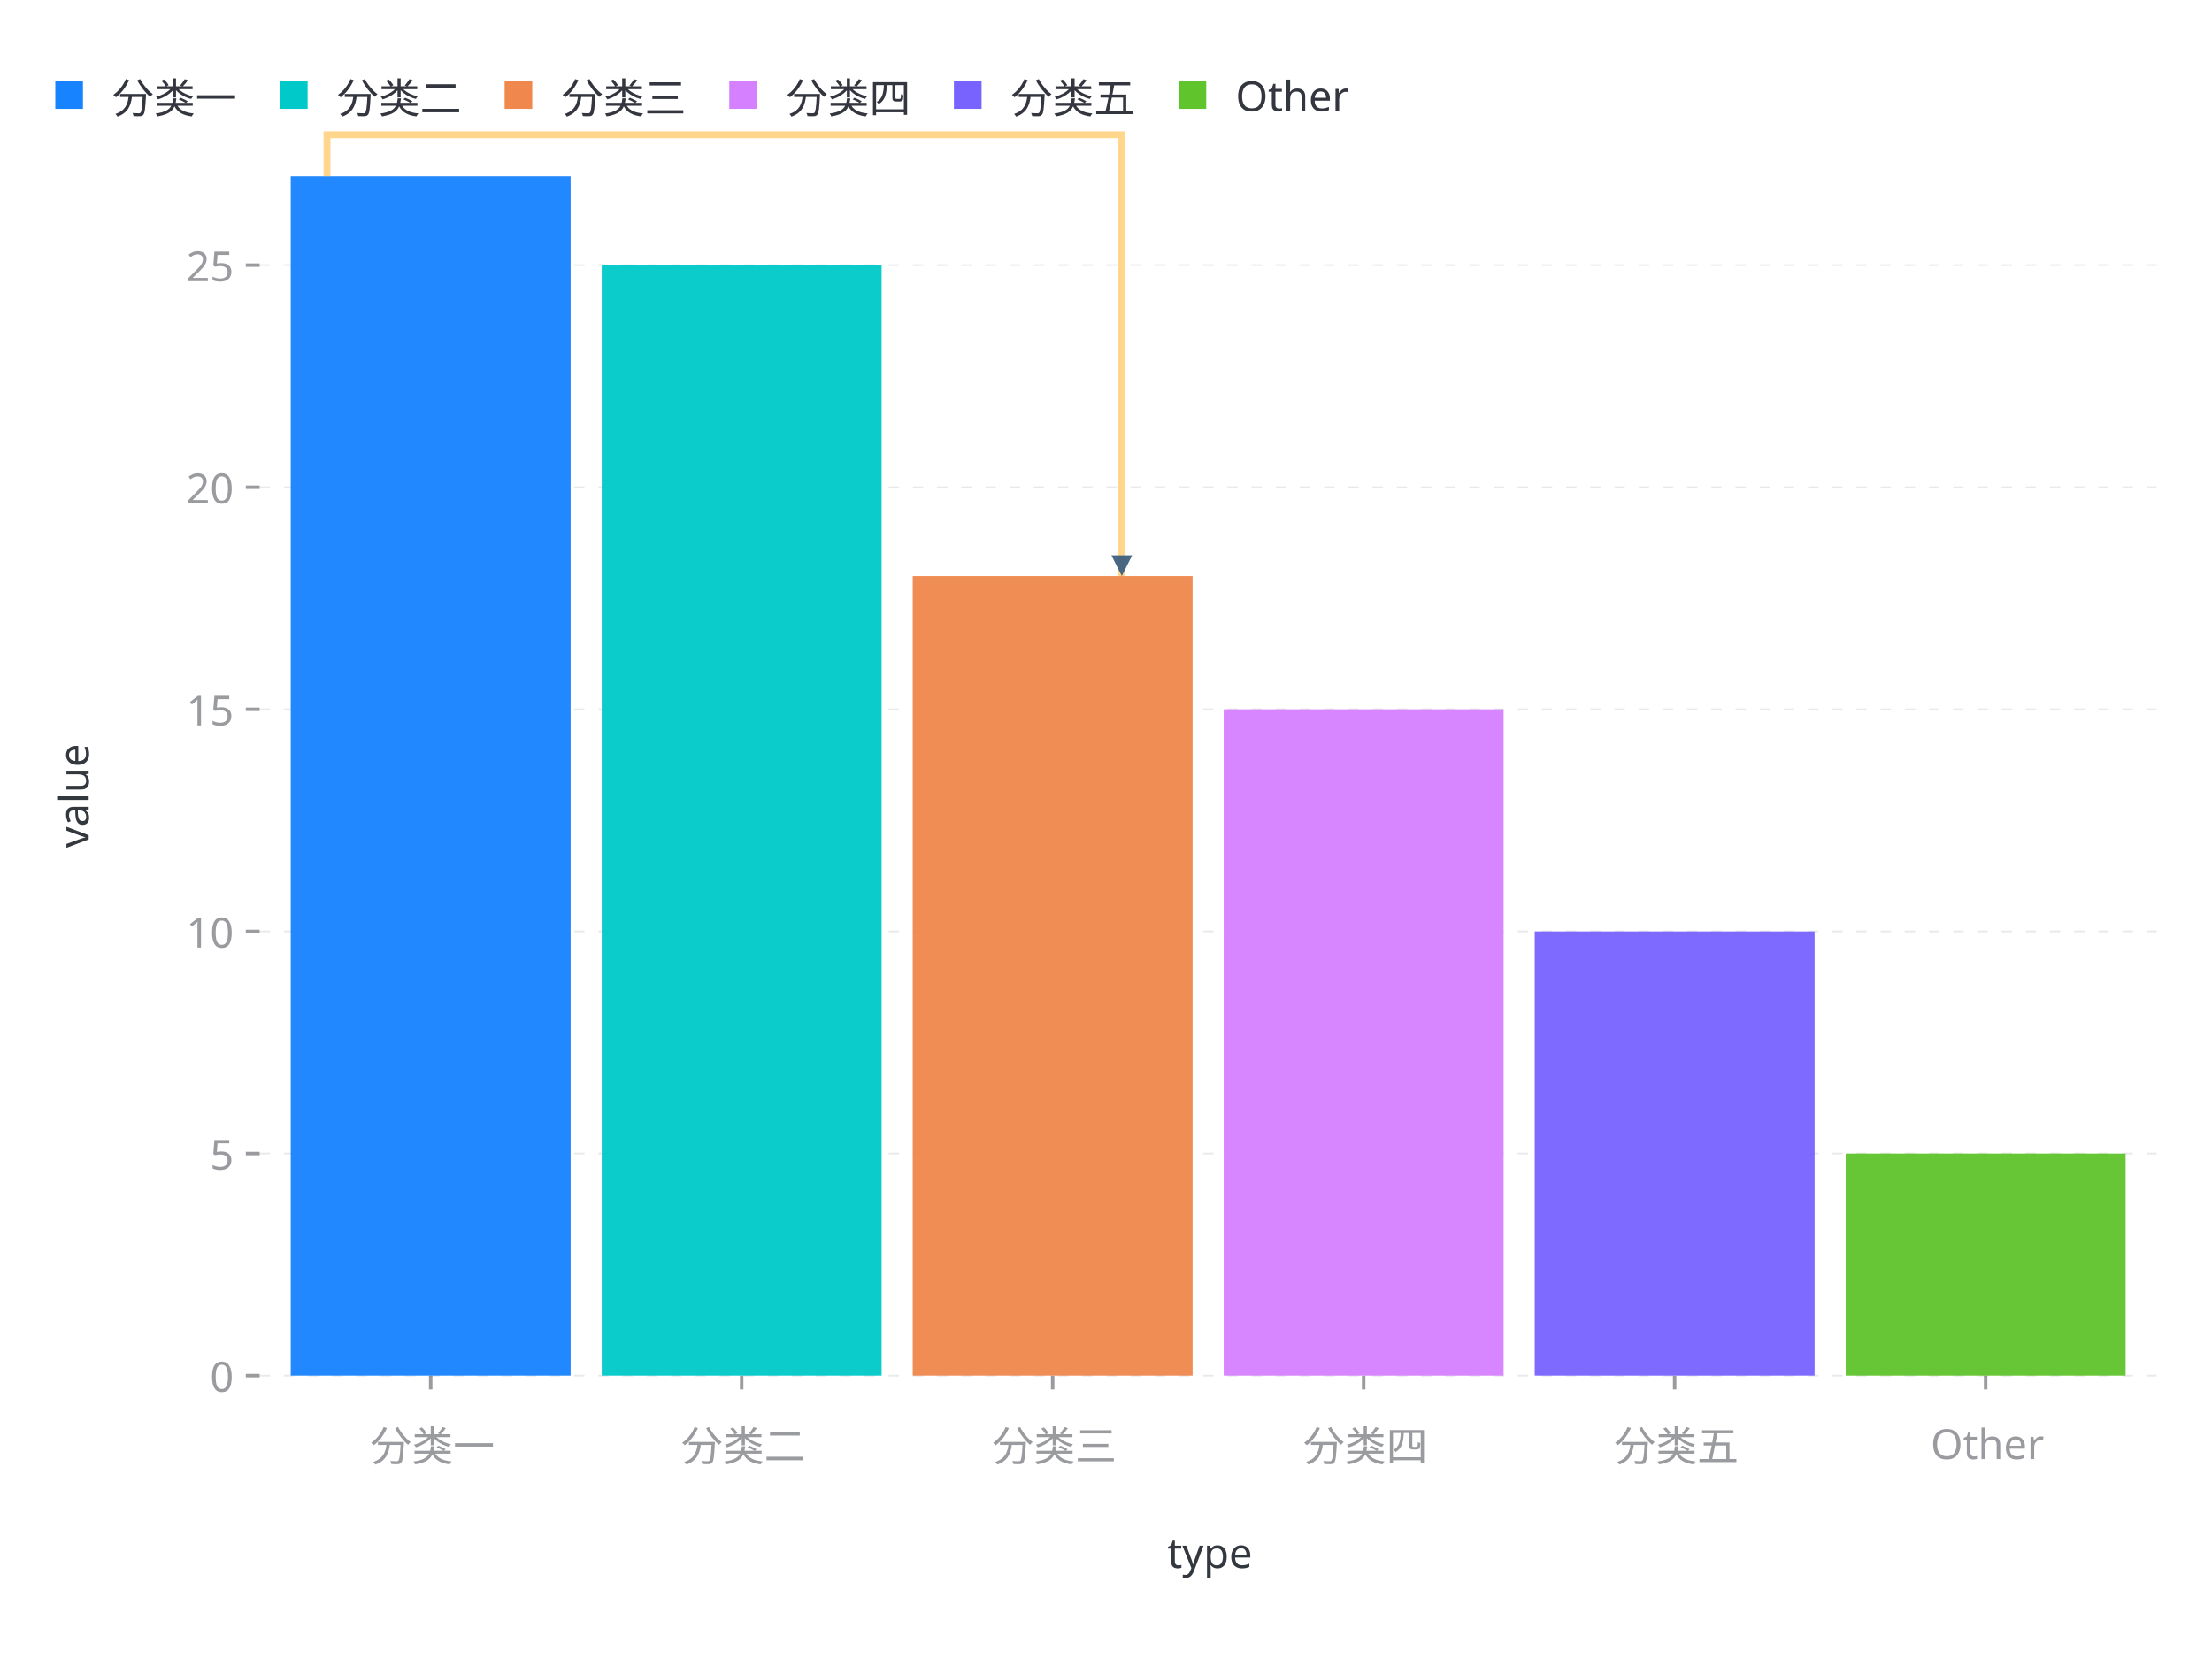
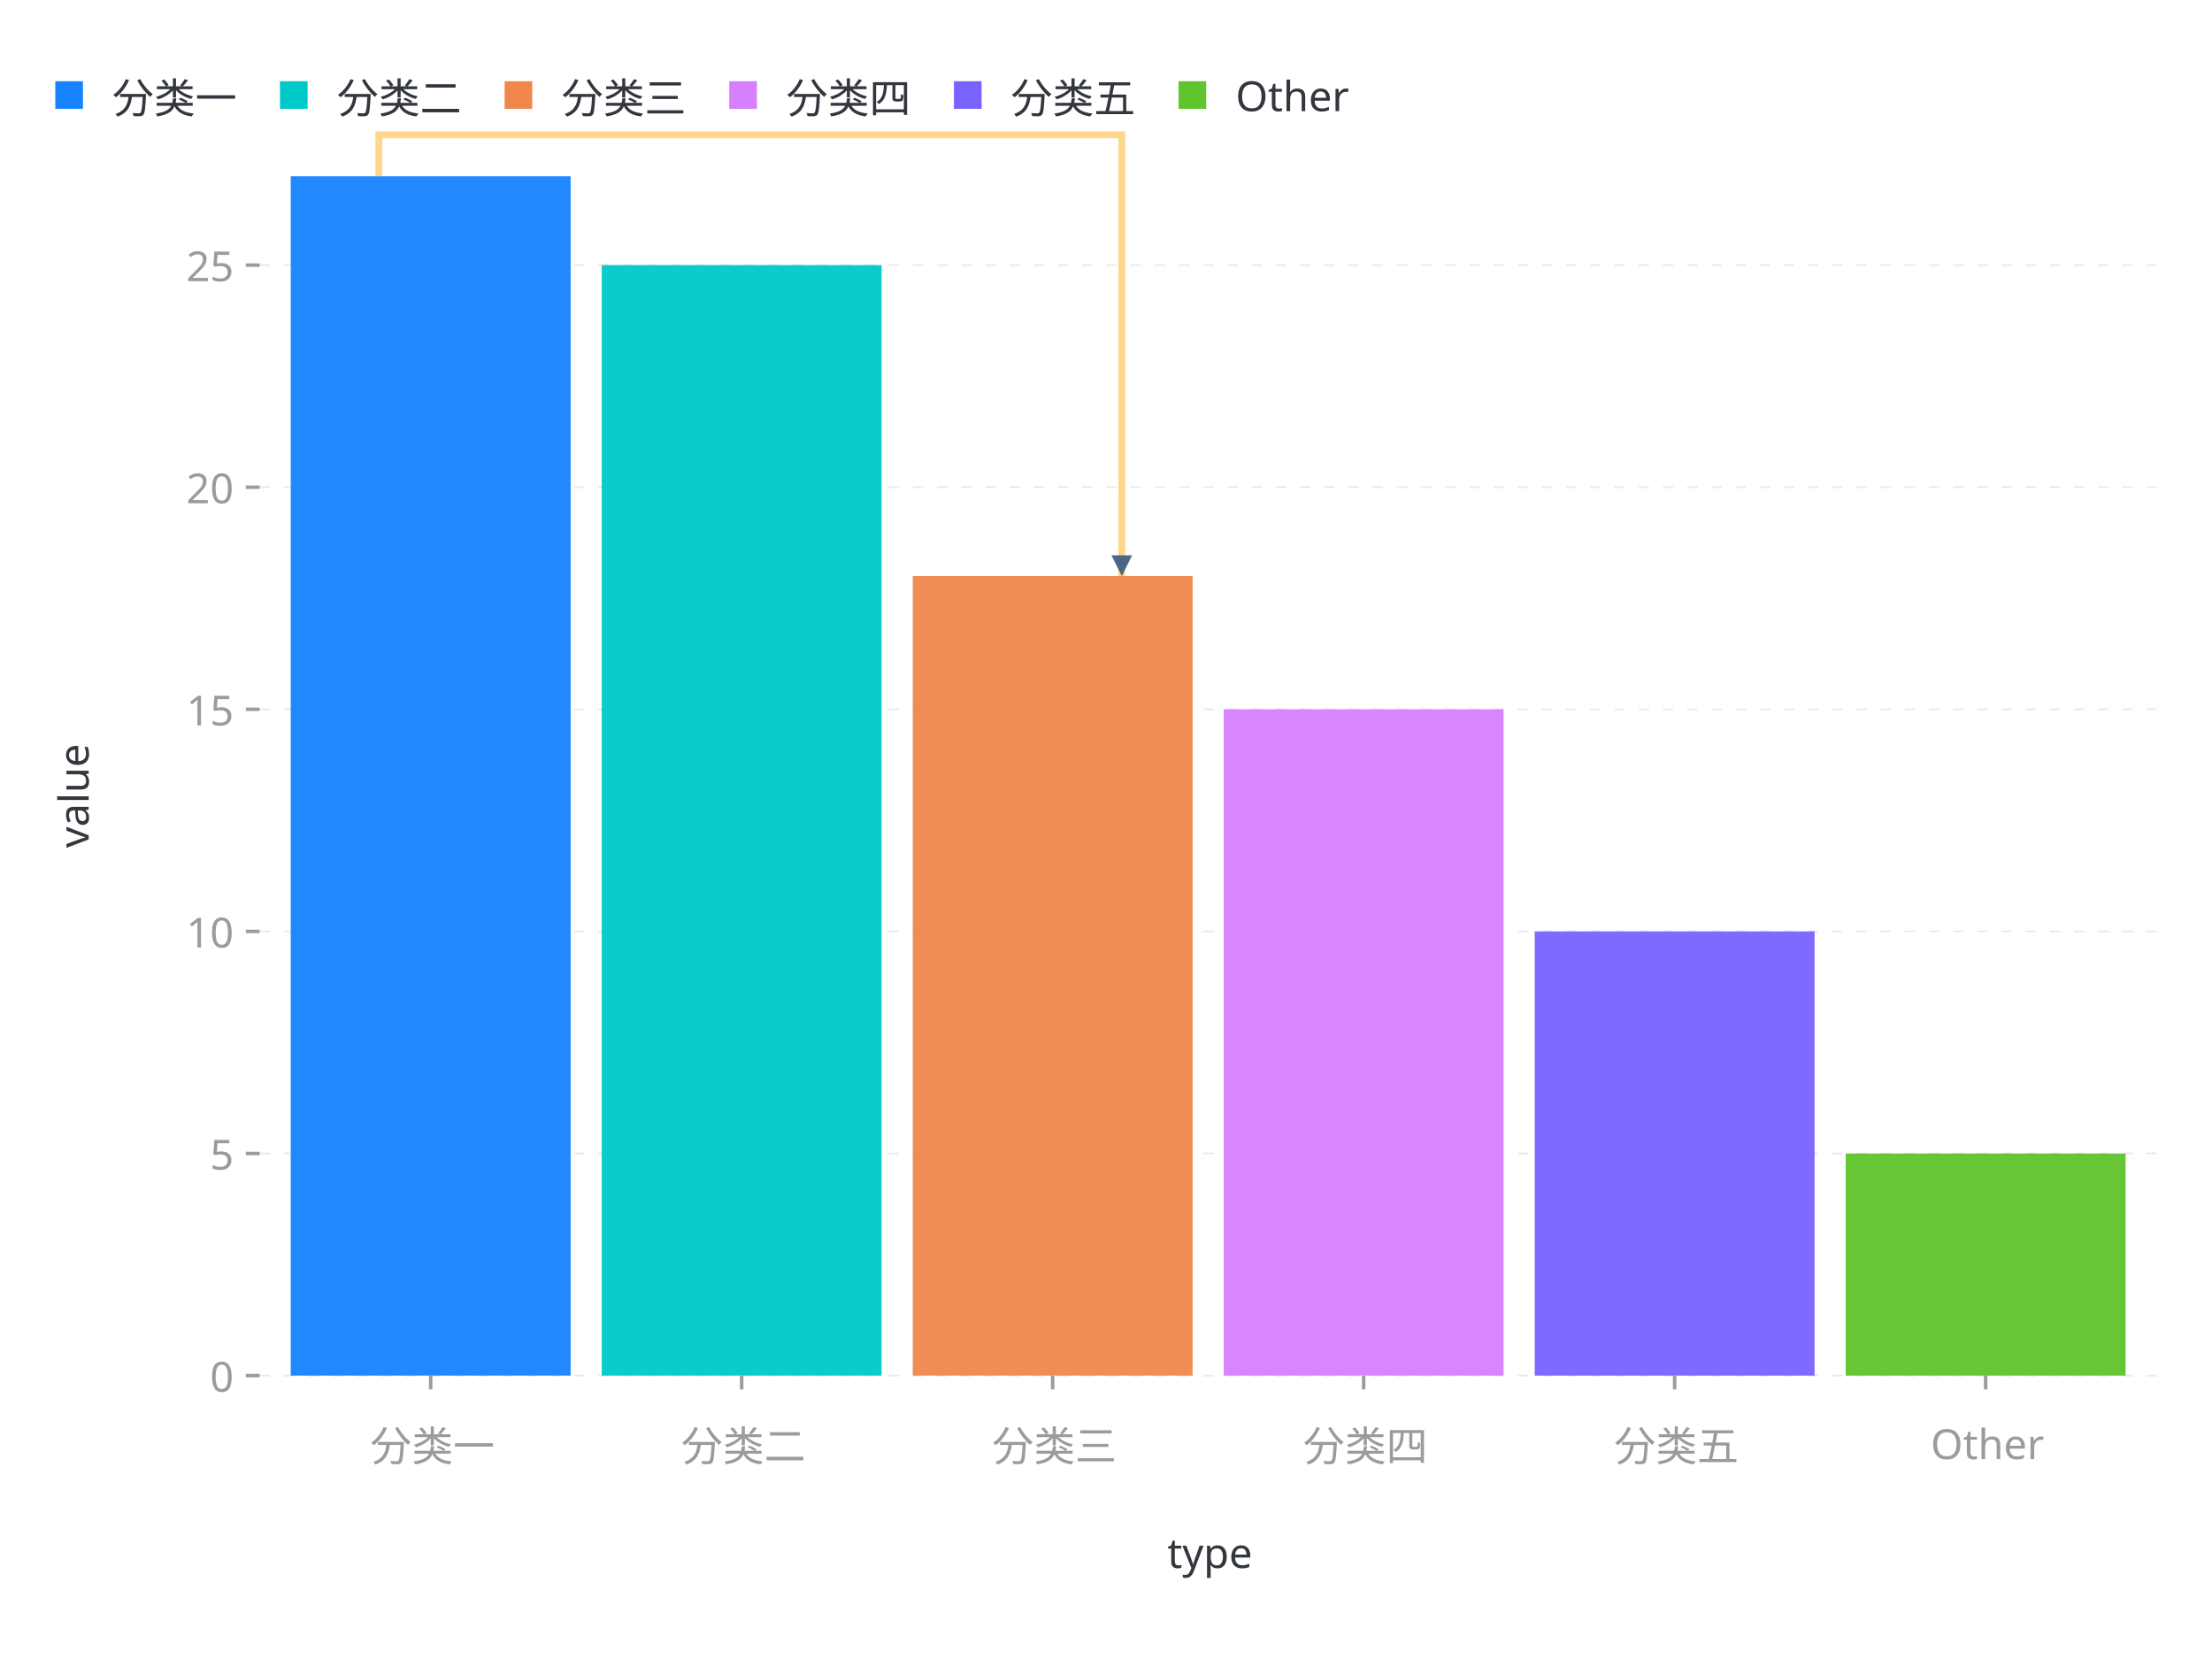
<svg xmlns="http://www.w3.org/2000/svg" width="640" height="480" color-interpolation-filters="sRGB" style="background: transparent;">
  <defs>
    <clipPath id="b" transform="matrix(1 0 0 1 -16 -16)">
      <use href="#a" transform="matrix(1 0 0 1 16 16)" />
    </clipPath>
  </defs>
  <g>
    <g fill="none">
      <g fill="none" class="view">
        <g>
          <path width="640" height="480" x="0" y="0" fill="rgba(0,0,0,0)" d="m0 0 640 0 0 480-640 0z" class="area" />
        </g>
        <g>
          <path width="608" height="448" x="16" y="16" fill="rgba(0,0,0,0)" d="m16 16 608 0 0 448-608 0z" class="area" />
        </g>
        <g>
          <path width="548.88" height="347" x="75.12" y="51" fill="rgba(0,0,0,0)" d="m75.12 51 548.88 0 0 347-548.88 0z" class="area" />
        </g>
        <g>
          <path width="548.88" height="347" x="75.12" y="51" fill="rgba(0,0,0,0)" d="m75.12 51 548.88 0 0 347-548.88 0z" class="area" />
        </g>
        <g fill="none" class="component">
          <g fill="none" transform="matrix(1 0 0 1 16 16)">
            <g fill="none" class="legend-category">
              <g fill="none" class="legend-title-group">
                <g fill="none" class="legend-title" />
              </g>
              <g fill="none" class="legend-items-group">
                <g fill="none" class="legend-items">
                  <g fill="none" class="items-navigator">
                    <g fill="none" class="navigator-content-group" clip-path="url(#b)">
                      <g fill="none" class="navigator-play-window">
                        <g fill="none" class="items-item-page">
                          <g fill="none" class="items-item">
                            <g fill="none" class="legend-category-item-background-group">
                              <g>
                                <path width="53" height="23" fill="rgba(0,0,0,0)" d="m0 0 53 0 0 23-53 0z" class="legend-category-item-background" visibility="visible" />
                              </g>
                            </g>
                            <g fill="none" class="legend-category-item-marker-group" transform="matrix(.5 0 0 .5 4 11.5)">
                              <g>
                                <path fill="rgba(23,131,255,1)" stroke-width="0" d="m-8-8 16 0 0 16-16 0Z" class="legend-category-item-marker" visibility="visible" />
                              </g>
                            </g>
                            <g fill="none" class="legend-category-item-label-group" transform="matrix(1 0 0 1 16 11.5)">
                              <g>
                                <text fill="rgba(29,33,41,1)" fill-opacity=".9" stroke-width="1" class="legend-category-item-label" dominant-baseline="central" dx=".5" dy="0" font-family="sans-serif" font-size="12" font-style="normal" font-variant="normal" font-weight="normal" paint-order="stroke" style="transform:translate(0px, 0px);" text-anchor="left" visibility="visible">分类一</text>
                              </g>
                            </g>
                            <g fill="none" class="legend-category-item-value-group" />
                          </g>
                          <g fill="none" class="items-item" transform="matrix(1 0 0 1 65 0)">
                            <g fill="none" class="legend-category-item-background-group">
                              <g>
                                <path width="53" height="23" fill="rgba(0,0,0,0)" d="m0 0 53 0 0 23-53 0z" class="legend-category-item-background" visibility="visible" />
                              </g>
                            </g>
                            <g fill="none" class="legend-category-item-marker-group" transform="matrix(.5 0 0 .5 4 11.5)">
                              <g>
                                <path fill="rgba(0,201,201,1)" stroke-width="0" d="m-8-8 16 0 0 16-16 0Z" class="legend-category-item-marker" visibility="visible" />
                              </g>
                            </g>
                            <g fill="none" class="legend-category-item-label-group" transform="matrix(1 0 0 1 16 11.5)">
                              <g>
                                <text fill="rgba(29,33,41,1)" fill-opacity=".9" stroke-width="1" class="legend-category-item-label" dominant-baseline="central" dx=".5" dy="0" font-family="sans-serif" font-size="12" font-style="normal" font-variant="normal" font-weight="normal" paint-order="stroke" style="transform:translate(0px, 0px);" text-anchor="left" visibility="visible">分类二</text>
                              </g>
                            </g>
                            <g fill="none" class="legend-category-item-value-group" />
                          </g>
                          <g fill="none" class="items-item" transform="matrix(1 0 0 1 130 0)">
                            <g fill="none" class="legend-category-item-background-group">
                              <g>
                                <path width="53" height="23" fill="rgba(0,0,0,0)" d="m0 0 53 0 0 23-53 0z" class="legend-category-item-background" visibility="visible" />
                              </g>
                            </g>
                            <g fill="none" class="legend-category-item-marker-group" transform="matrix(.5 0 0 .5 4 11.5)">
                              <g>
                                <path fill="rgba(240,136,77,1)" stroke-width="0" d="m-8-8 16 0 0 16-16 0Z" class="legend-category-item-marker" visibility="visible" />
                              </g>
                            </g>
                            <g fill="none" class="legend-category-item-label-group" transform="matrix(1 0 0 1 16 11.5)">
                              <g>
                                <text fill="rgba(29,33,41,1)" fill-opacity=".9" stroke-width="1" class="legend-category-item-label" dominant-baseline="central" dx=".5" dy="0" font-family="sans-serif" font-size="12" font-style="normal" font-variant="normal" font-weight="normal" paint-order="stroke" style="transform:translate(0px, 0px);" text-anchor="left" visibility="visible">分类三</text>
                              </g>
                            </g>
                            <g fill="none" class="legend-category-item-value-group" />
                          </g>
                          <g fill="none" class="items-item" transform="matrix(1 0 0 1 195 0)">
                            <g fill="none" class="legend-category-item-background-group">
                              <g>
                                <path width="53" height="23" fill="rgba(0,0,0,0)" d="m0 0 53 0 0 23-53 0z" class="legend-category-item-background" visibility="visible" />
                              </g>
                            </g>
                            <g fill="none" class="legend-category-item-marker-group" transform="matrix(.5 0 0 .5 4 11.5)">
                              <g>
                                <path fill="rgba(213,128,255,1)" stroke-width="0" d="m-8-8 16 0 0 16-16 0Z" class="legend-category-item-marker" visibility="visible" />
                              </g>
                            </g>
                            <g fill="none" class="legend-category-item-label-group" transform="matrix(1 0 0 1 16 11.5)">
                              <g>
                                <text fill="rgba(29,33,41,1)" fill-opacity=".9" stroke-width="1" class="legend-category-item-label" dominant-baseline="central" dx=".5" dy="0" font-family="sans-serif" font-size="12" font-style="normal" font-variant="normal" font-weight="normal" paint-order="stroke" style="transform:translate(0px, 0px);" text-anchor="left" visibility="visible">分类四</text>
                              </g>
                            </g>
                            <g fill="none" class="legend-category-item-value-group" />
                          </g>
                          <g fill="none" class="items-item" transform="matrix(1 0 0 1 260 0)">
                            <g fill="none" class="legend-category-item-background-group">
                              <g>
                                <path width="53" height="23" fill="rgba(0,0,0,0)" d="m0 0 53 0 0 23-53 0z" class="legend-category-item-background" visibility="visible" />
                              </g>
                            </g>
                            <g fill="none" class="legend-category-item-marker-group" transform="matrix(.5 0 0 .5 4 11.5)">
                              <g>
                                <path fill="rgba(120,99,255,1)" stroke-width="0" d="m-8-8 16 0 0 16-16 0Z" class="legend-category-item-marker" visibility="visible" />
                              </g>
                            </g>
                            <g fill="none" class="legend-category-item-label-group" transform="matrix(1 0 0 1 16 11.5)">
                              <g>
                                <text fill="rgba(29,33,41,1)" fill-opacity=".9" stroke-width="1" class="legend-category-item-label" dominant-baseline="central" dx=".5" dy="0" font-family="sans-serif" font-size="12" font-style="normal" font-variant="normal" font-weight="normal" paint-order="stroke" style="transform:translate(0px, 0px);" text-anchor="left" visibility="visible">分类五</text>
                              </g>
                            </g>
                            <g fill="none" class="legend-category-item-value-group" />
                          </g>
                          <g fill="none" class="items-item" transform="matrix(1 0 0 1 325 0)">
                            <g fill="none" class="legend-category-item-background-group">
                              <g>
                                <path width="49.76" height="23" fill="rgba(0,0,0,0)" d="m0 0 49.76 0 0 23-49.76 0z" class="legend-category-item-background" visibility="visible" />
                              </g>
                            </g>
                            <g fill="none" class="legend-category-item-marker-group" transform="matrix(.5 0 0 .5 4 11.5)">
                              <g>
                                <path fill="rgba(96,196,45,1)" stroke-width="0" d="m-8-8 16 0 0 16-16 0Z" class="legend-category-item-marker" visibility="visible" />
                              </g>
                            </g>
                            <g fill="none" class="legend-category-item-label-group" transform="matrix(1 0 0 1 16 11.5)">
                              <g>
                                <text fill="rgba(29,33,41,1)" fill-opacity=".9" stroke-width="1" class="legend-category-item-label" dominant-baseline="central" dx=".5" dy="0" font-family="sans-serif" font-size="12" font-style="normal" font-variant="normal" font-weight="normal" paint-order="stroke" style="transform:translate(0px, 0px);" text-anchor="left" visibility="visible">Other</text>
                              </g>
                            </g>
                            <g fill="none" class="legend-category-item-value-group" />
                          </g>
                        </g>
                      </g>
                    </g>
                    <g fill="none" class="navigator-controller" />
                    <g>
                      <path id="a" width="374.76" height="23" fill="none" d="m0 0 374.76 0 0 23-374.76 0z" class="navigator-clip-path" />
                    </g>
                  </g>
                </g>
              </g>
            </g>
          </g>
        </g>
        <g fill="none" class="component">
          <g fill="none" class="axis">
            <g fill="none" class="axis-grid-group" />
            <g fill="none" class="axis-main-group">
              <g fill="none" class="axis-line-group">
                <g>
                  <line x1="75.12" x2="624" y1="398" y2="398" fill="none" stroke="rgba(29,33,41,1)" stroke-opacity=".45" stroke-width=".5" class="axis-line axis-line" opacity="0" />
                </g>
              </g>
              <g fill="none" class="axis-tick-group">
                <g fill="none" class="axis-tick" transform="matrix(1 0 0 1 124.6092 398)">
                  <g>
                    <line x1="0" x2="0" y1="0" y2="4" fill="none" stroke="rgba(29,33,41,1)" stroke-width="1" class="axis-tick-item" opacity=".45" />
                  </g>
                </g>
                <g fill="none" class="axis-tick" transform="matrix(1 0 0 1 214.5895 398)">
                  <g>
                    <line x1="0" x2="0" y1="0" y2="4" fill="none" stroke="rgba(29,33,41,1)" stroke-width="1" class="axis-tick-item" opacity=".45" />
                  </g>
                </g>
                <g fill="none" class="axis-tick" transform="matrix(1 0 0 1 304.5698 398)">
                  <g>
                    <line x1="0" x2="0" y1="0" y2="4" fill="none" stroke="rgba(29,33,41,1)" stroke-width="1" class="axis-tick-item" opacity=".45" />
                  </g>
                </g>
                <g fill="none" class="axis-tick" transform="matrix(1 0 0 1 394.5502 398)">
                  <g>
                    <line x1="0" x2="0" y1="0" y2="4" fill="none" stroke="rgba(29,33,41,1)" stroke-width="1" class="axis-tick-item" opacity=".45" />
                  </g>
                </g>
                <g fill="none" class="axis-tick" transform="matrix(1 0 0 1 484.5305 398)">
                  <g>
                    <line x1="0" x2="0" y1="0" y2="4" fill="none" stroke="rgba(29,33,41,1)" stroke-width="1" class="axis-tick-item" opacity=".45" />
                  </g>
                </g>
                <g fill="none" class="axis-tick" transform="matrix(1 0 0 1 574.5108 398)">
                  <g>
                    <line x1="0" x2="0" y1="0" y2="4" fill="none" stroke="rgba(29,33,41,1)" stroke-width="1" class="axis-tick-item" opacity=".45" />
                  </g>
                </g>
              </g>
              <g fill="none" class="axis-label-group">
                <g fill="none" class="axis-label" transform="matrix(1 0 0 1 124.6092 406)">
                  <g>
                    <text fill="rgba(29,33,41,1)" stroke-width="1" class="axis-label-item" dominant-baseline="central" dx=".5" dy="11.5" font-family="sans-serif" font-size="12" font-style="normal" font-variant="normal" font-weight="normal" opacity=".45" paint-order="stroke" style="transform:translate(0px, 0px);" text-anchor="middle" visibility="visible">分类一</text>
                  </g>
                </g>
                <g fill="none" class="axis-label" transform="matrix(1 0 0 1 214.5895 406)">
                  <g>
                    <text fill="rgba(29,33,41,1)" stroke-width="1" class="axis-label-item" dominant-baseline="central" dx=".5" dy="11.5" font-family="sans-serif" font-size="12" font-style="normal" font-variant="normal" font-weight="normal" opacity=".45" paint-order="stroke" style="transform:translate(0px, 0px);" text-anchor="middle" visibility="visible">分类二</text>
                  </g>
                </g>
                <g fill="none" class="axis-label" transform="matrix(1 0 0 1 304.5698 406)">
                  <g>
                    <text fill="rgba(29,33,41,1)" stroke-width="1" class="axis-label-item" dominant-baseline="central" dx=".5" dy="11.5" font-family="sans-serif" font-size="12" font-style="normal" font-variant="normal" font-weight="normal" opacity=".45" paint-order="stroke" style="transform:translate(0px, 0px);" text-anchor="middle" visibility="visible">分类三</text>
                  </g>
                </g>
                <g fill="none" class="axis-label" transform="matrix(1 0 0 1 394.5502 406)">
                  <g>
                    <text fill="rgba(29,33,41,1)" stroke-width="1" class="axis-label-item" dominant-baseline="central" dx=".5" dy="11.5" font-family="sans-serif" font-size="12" font-style="normal" font-variant="normal" font-weight="normal" opacity=".45" paint-order="stroke" style="transform:translate(0px, 0px);" text-anchor="middle" visibility="visible">分类四</text>
                  </g>
                </g>
                <g fill="none" class="axis-label" transform="matrix(1 0 0 1 484.5305 406)">
                  <g>
                    <text fill="rgba(29,33,41,1)" stroke-width="1" class="axis-label-item" dominant-baseline="central" dx=".5" dy="11.5" font-family="sans-serif" font-size="12" font-style="normal" font-variant="normal" font-weight="normal" opacity=".45" paint-order="stroke" style="transform:translate(0px, 0px);" text-anchor="middle" visibility="visible">分类五</text>
                  </g>
                </g>
                <g fill="none" class="axis-label" transform="matrix(1 0 0 1 574.5108 406)">
                  <g>
                    <text fill="rgba(29,33,41,1)" stroke-width="1" class="axis-label-item" dominant-baseline="central" dx=".5" dy="11.5" font-family="sans-serif" font-size="12" font-style="normal" font-variant="normal" font-weight="normal" opacity=".45" paint-order="stroke" style="transform:translate(0px, 0px);" text-anchor="middle" visibility="visible">Other</text>
                  </g>
                </g>
              </g>
            </g>
            <g fill="none" class="axis-title-group" transform="matrix(1 0 0 1 349.56 452.5)">
              <g transform="matrix(1 0 0 1 0 8)">
                <text fill="rgba(29,33,41,1)" stroke-width="1" class="axis-title" dominant-baseline="central" dx=".5" dy="-11.5" font-family="sans-serif" font-size="12" font-style="normal" font-variant="normal" font-weight="normal" opacity=".9" paint-order="stroke" style="transform:translate(0px, 0px);" text-anchor="middle">type</text>
              </g>
            </g>
          </g>
        </g>
        <g fill="none" class="component">
          <g fill="none" class="axis">
            <g fill="none" class="axis-grid-group">
              <g fill="none" class="axis-grid">
                <g fill="none" class="grid-line-group">
                  <g>
                    <path fill="none" stroke="rgba(29,33,41,1)" stroke-dasharray="3,4" stroke-opacity=".1" stroke-width=".5" d="m75.12 398 548.88 0" class="grid-line" />
                  </g>
                  <g>
                    <path fill="none" stroke="rgba(29,33,41,1)" stroke-dasharray="3,4" stroke-opacity=".1" stroke-width=".5" d="m75.12 333.741 548.88 0" class="grid-line" />
                  </g>
                  <g>
                    <path fill="none" stroke="rgba(29,33,41,1)" stroke-dasharray="3,4" stroke-opacity=".1" stroke-width=".5" d="m75.12 269.481 548.88 0" class="grid-line" />
                  </g>
                  <g>
                    <path fill="none" stroke="rgba(29,33,41,1)" stroke-dasharray="3,4" stroke-opacity=".1" stroke-width=".5" d="m75.12 205.222 548.88 0" class="grid-line" />
                  </g>
                  <g>
                    <path fill="none" stroke="rgba(29,33,41,1)" stroke-dasharray="3,4" stroke-opacity=".1" stroke-width=".5" d="m75.12 140.963 548.88 0" class="grid-line" />
                  </g>
                  <g>
                    <path fill="none" stroke="rgba(29,33,41,1)" stroke-dasharray="3,4" stroke-opacity=".1" stroke-width=".5" d="m75.12 76.704 548.88 0" class="grid-line" />
                  </g>
                </g>
                <g fill="none" class="grid-region-group" />
              </g>
            </g>
            <g fill="none" class="axis-main-group">
              <g fill="none" class="axis-line-group">
                <g>
                  <line x1="75.12" x2="75.12" y1="398" y2="51" fill="none" stroke="rgba(29,33,41,1)" stroke-opacity=".45" stroke-width=".5" class="axis-line axis-line" opacity="0" />
                </g>
              </g>
              <g fill="none" class="axis-tick-group">
                <g fill="none" class="axis-tick" transform="matrix(1 0 0 1 75.12 398)">
                  <g>
                    <line x1="0" x2="-4" y1="0" y2="0" fill="none" stroke="rgba(29,33,41,1)" stroke-width="1" class="axis-tick-item" opacity=".45" />
                  </g>
                </g>
                <g fill="none" class="axis-tick" transform="matrix(1 0 0 1 75.12 333.7408)">
                  <g>
                    <line x1="0" x2="-4" y1="0" y2="0" fill="none" stroke="rgba(29,33,41,1)" stroke-width="1" class="axis-tick-item" opacity=".45" />
                  </g>
                </g>
                <g fill="none" class="axis-tick" transform="matrix(1 0 0 1 75.12 269.4815)">
                  <g>
                    <line x1="0" x2="-4" y1="0" y2="0" fill="none" stroke="rgba(29,33,41,1)" stroke-width="1" class="axis-tick-item" opacity=".45" />
                  </g>
                </g>
                <g fill="none" class="axis-tick" transform="matrix(1 0 0 1 75.12 205.2222)">
                  <g>
                    <line x1="0" x2="-4" y1="0" y2="0" fill="none" stroke="rgba(29,33,41,1)" stroke-width="1" class="axis-tick-item" opacity=".45" />
                  </g>
                </g>
                <g fill="none" class="axis-tick" transform="matrix(1 0 0 1 75.12 140.963)">
                  <g>
                    <line x1="0" x2="-4" y1="0" y2="0" fill="none" stroke="rgba(29,33,41,1)" stroke-width="1" class="axis-tick-item" opacity=".45" />
                  </g>
                </g>
                <g fill="none" class="axis-tick" transform="matrix(1 0 0 1 75.12 76.7037)">
                  <g>
                    <line x1="0" x2="-4" y1="0" y2="0" fill="none" stroke="rgba(29,33,41,1)" stroke-width="1" class="axis-tick-item" opacity=".45" />
                  </g>
                </g>
              </g>
              <g fill="none" class="axis-label-group">
                <g fill="none" class="axis-label" transform="matrix(1 0 0 1 67.12 398)">
                  <g>
                    <text fill="rgba(29,33,41,1)" stroke-width="1" class="axis-label-item" dominant-baseline="central" dx=".5" dy="0" font-family="sans-serif" font-size="12" font-style="normal" font-variant="normal" font-weight="normal" opacity=".45" paint-order="stroke" style="transform:translate(0px, 0px);" text-anchor="end" visibility="visible">0</text>
                  </g>
                </g>
                <g fill="none" class="axis-label" transform="matrix(1 0 0 1 67.12 333.7408)">
                  <g>
                    <text fill="rgba(29,33,41,1)" stroke-width="1" class="axis-label-item" dominant-baseline="central" dx=".5" dy="0" font-family="sans-serif" font-size="12" font-style="normal" font-variant="normal" font-weight="normal" opacity=".45" paint-order="stroke" style="transform:translate(0px, 0px);" text-anchor="end" visibility="visible">5</text>
                  </g>
                </g>
                <g fill="none" class="axis-label" transform="matrix(1 0 0 1 67.12 269.4815)">
                  <g>
                    <text fill="rgba(29,33,41,1)" stroke-width="1" class="axis-label-item" dominant-baseline="central" dx=".5" dy="0" font-family="sans-serif" font-size="12" font-style="normal" font-variant="normal" font-weight="normal" opacity=".45" paint-order="stroke" style="transform:translate(0px, 0px);" text-anchor="end" visibility="visible">10</text>
                  </g>
                </g>
                <g fill="none" class="axis-label" transform="matrix(1 0 0 1 67.12 205.2222)">
                  <g>
                    <text fill="rgba(29,33,41,1)" stroke-width="1" class="axis-label-item" dominant-baseline="central" dx=".5" dy="0" font-family="sans-serif" font-size="12" font-style="normal" font-variant="normal" font-weight="normal" opacity=".45" paint-order="stroke" style="transform:translate(0px, 0px);" text-anchor="end" visibility="visible">15</text>
                  </g>
                </g>
                <g fill="none" class="axis-label" transform="matrix(1 0 0 1 67.12 140.963)">
                  <g>
                    <text fill="rgba(29,33,41,1)" stroke-width="1" class="axis-label-item" dominant-baseline="central" dx=".5" dy="0" font-family="sans-serif" font-size="12" font-style="normal" font-variant="normal" font-weight="normal" opacity=".45" paint-order="stroke" style="transform:translate(0px, 0px);" text-anchor="end" visibility="visible">20</text>
                  </g>
                </g>
                <g fill="none" class="axis-label" transform="matrix(1 0 0 1 67.12 76.7037)">
                  <g>
                    <text fill="rgba(29,33,41,1)" stroke-width="1" class="axis-label-item" dominant-baseline="central" dx=".5" dy="0" font-family="sans-serif" font-size="12" font-style="normal" font-variant="normal" font-weight="normal" opacity=".45" paint-order="stroke" style="transform:translate(0px, 0px);" text-anchor="end" visibility="visible">25</text>
                  </g>
                </g>
              </g>
            </g>
            <g fill="none" class="axis-title-group" transform="matrix(1 0 0 1 28.5 230.25)">
              <g transform="matrix(0 -1 1 0 -7.5 .5)">
                <text fill="rgba(29,33,41,1)" stroke-width="1" class="axis-title" dominant-baseline="central" dx=".5" dy="0" font-family="sans-serif" font-size="12" font-style="normal" font-variant="normal" font-weight="normal" opacity=".9" paint-order="stroke" style="transform:translate(0px, 0px);" text-anchor="middle">value</text>
              </g>
            </g>
          </g>
        </g>
        <g transform="matrix(1 0 0 1 75.12 51)">
          <path width="548.88" height="347" fill="rgba(0,0,0,0)" d="m0 0 548.88 0 0 347-548.88 0z" class="plot" />
          <g fill="none" class="main-layer">
            <g>
              <path width="80.982" height="347" x="8.998" y="0" fill="rgba(23,131,255,1)" fill-opacity=".95" stroke="rgba(23,131,255,1)" stroke-width="0" d="m8.998 0 80.982 0 0 347-80.982 0z" class="element" />
            </g>
            <g>
              <path width="80.982" height="321.296" x="98.978" y="25.704" fill="rgba(0,201,201,1)" fill-opacity=".95" stroke="rgba(0,201,201,1)" stroke-width="0" d="m98.978 25.704 80.982 0 0 321.296-80.982 0z" class="element" />
            </g>
            <g>
              <path width="80.982" height="231.333" x="188.959" y="115.667" fill="rgba(240,136,77,1)" fill-opacity=".95" stroke="rgba(240,136,77,1)" stroke-width="0" d="m188.959 115.667 80.982 0 0 231.333-80.982 0z" class="element" />
            </g>
            <g>
              <path width="80.982" height="192.778" x="278.939" y="154.222" fill="rgba(213,128,255,1)" fill-opacity=".95" stroke="rgba(213,128,255,1)" stroke-width="0" d="m278.939 154.222 80.982 0 0 192.778-80.982 0z" class="element" />
            </g>
            <g>
              <path width="80.982" height="128.518" x="368.919" y="218.482" fill="rgba(120,99,255,1)" fill-opacity=".95" stroke="rgba(120,99,255,1)" stroke-width="0" d="m368.919 218.482 80.982 0 0 128.518-80.982 0z" class="element" />
            </g>
            <g>
              <path width="80.982" height="64.259" x="458.9" y="282.741" fill="rgba(96,196,45,1)" fill-opacity=".95" stroke="rgba(96,196,45,1)" stroke-width="0" d="m458.9 282.741 80.982 0 0 64.259-80.982 0z" class="element" />
            </g>
          </g>
          <g fill="none" class="main-layer">
            <g>
-               <path fill="rgba(0,0,0,0)" stroke="rgba(255,165,0,1)" stroke-opacity=".45" stroke-width="2" d="m19.489 0 0-12 229.961 0 0 127.667" class="element" />
+               <path fill="rgba(0,0,0,0)" stroke="rgba(255,165,0,1)" stroke-opacity=".45" stroke-width="2" d="m34.489 0 0-12 214.961 0 0 127.667" class="element" />
              <g fill="none" class="marker" transform="matrix(0 -1 1 0 249.45 115.667)">
                <g>
                  <path fill="rgba(65,97,128,1)" fill-opacity=".95" d="m0 0 6-3 0 6Z" class="marker path-marker" />
                </g>
              </g>
            </g>
          </g>
          <g fill="none" class="label-layer" />
        </g>
      </g>
    </g>
  </g>
</svg>
